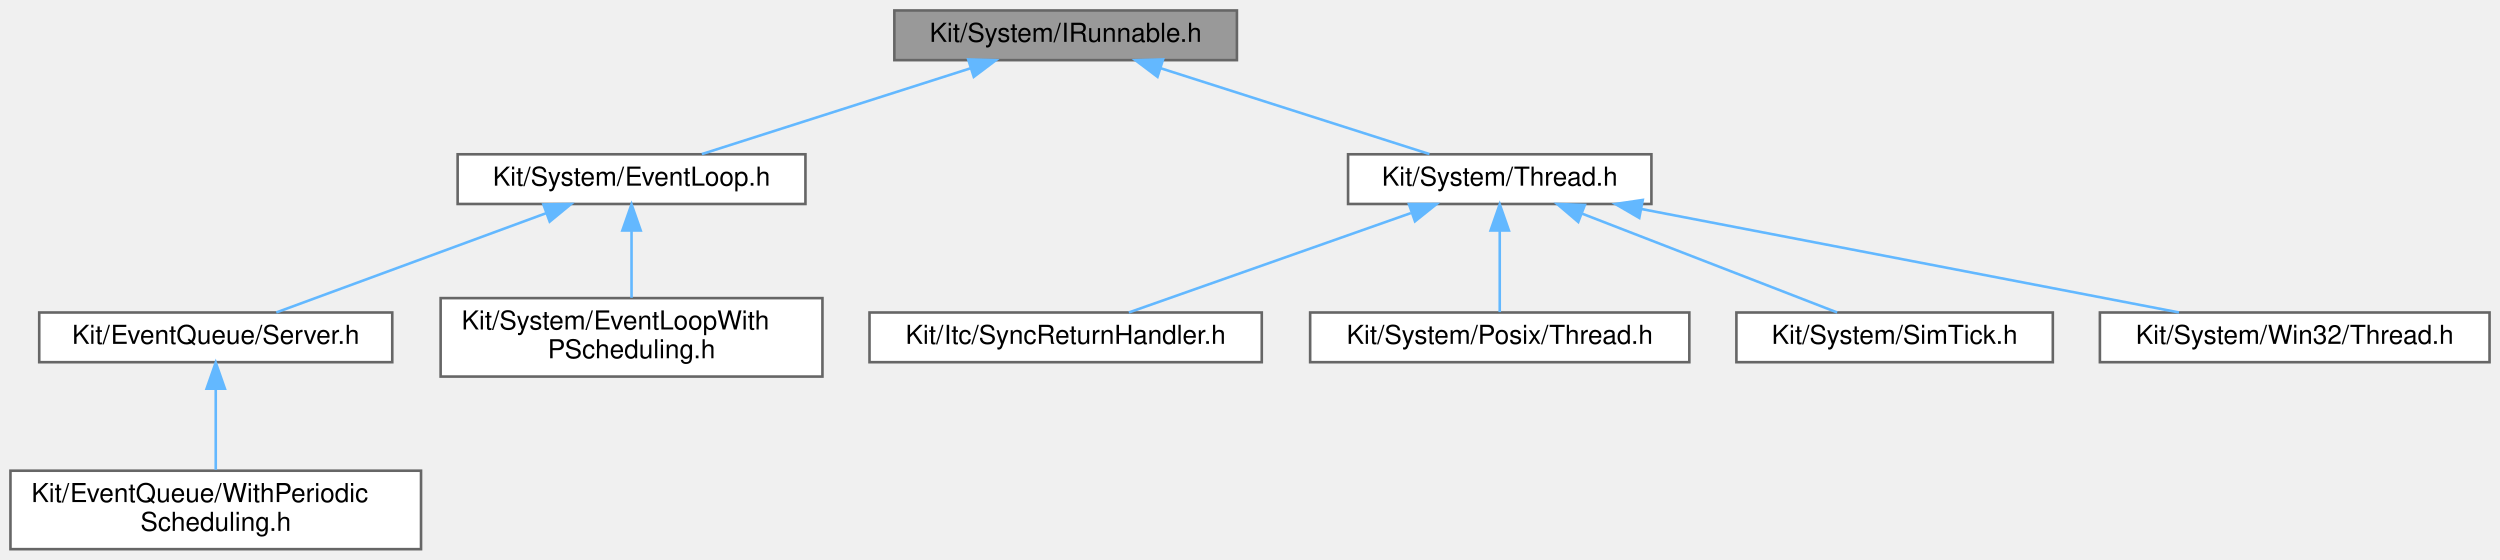
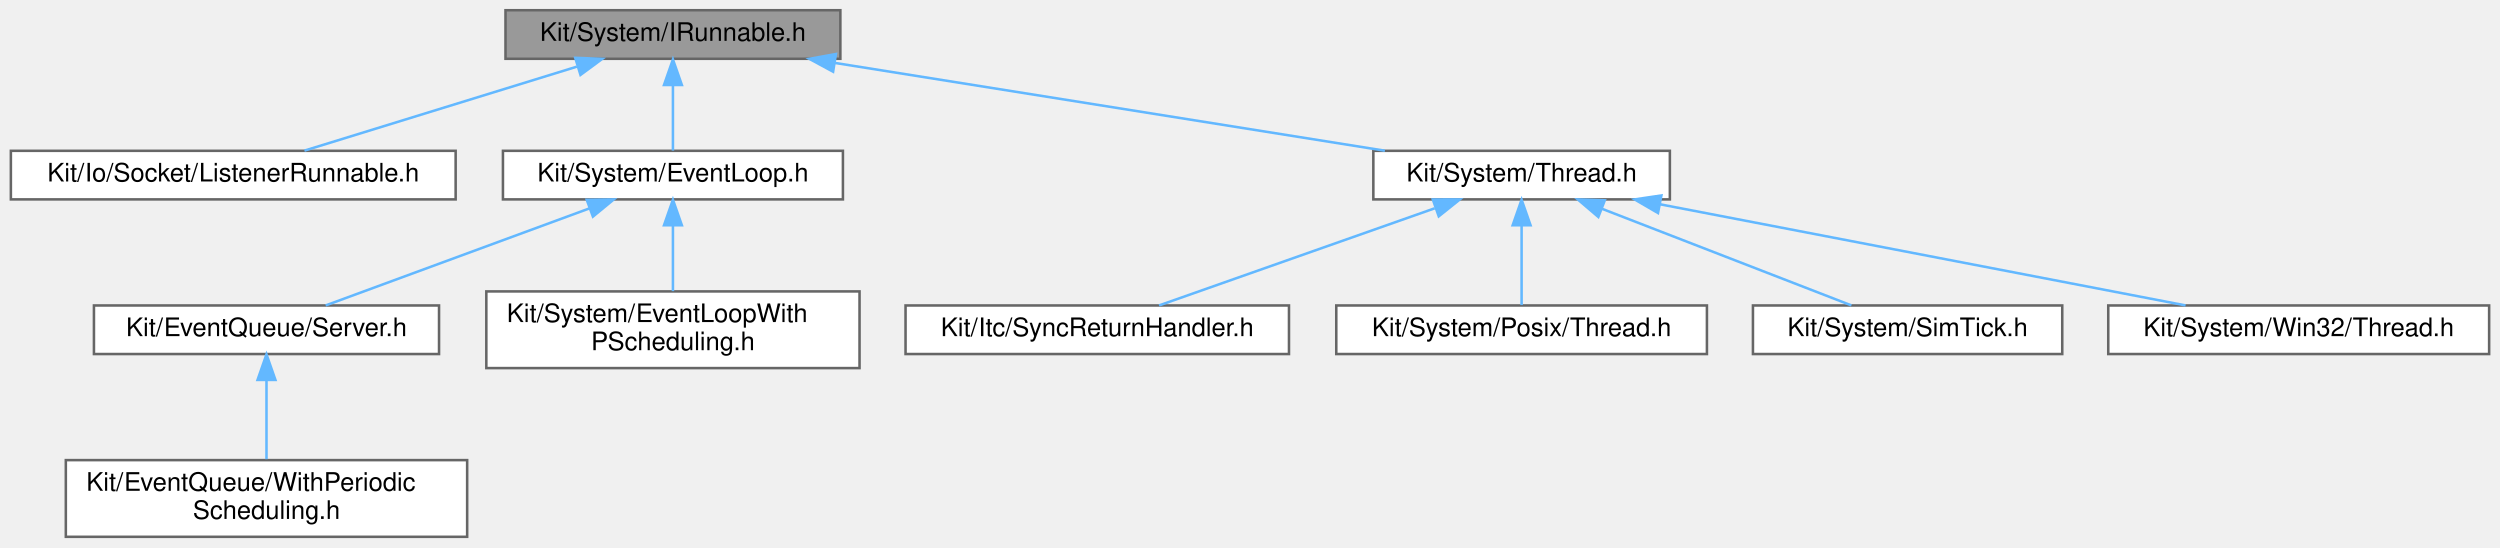
- <svg xmlns="http://www.w3.org/2000/svg" xmlns:xlink="http://www.w3.org/1999/xlink" width="956pt" height="214pt" viewBox="0.00 0.00 956.00 214.00">
+ <svg xmlns="http://www.w3.org/2000/svg" xmlns:xlink="http://www.w3.org/1999/xlink" width="978pt" height="214pt" viewBox="0.00 0.00 977.50 214.00">
  <g id="graph0" class="graph" transform="scale(1 1) rotate(0) translate(4 210)">
    <g id="Node000001" class="node">
      <g id="a_Node000001">
        <a xlink:title=" ">
-           <polygon fill="#999999" stroke="#666666" points="469,-206 338,-206 338,-187 469,-187 469,-206" />
-           <text text-anchor="middle" x="403.5" y="-194" font-family="Helvetica,sans-Serif" font-size="10.00">Kit/System/IRunnable.h</text>
+           <polygon fill="#999999" stroke="#666666" points="324.5,-206 193.5,-206 193.5,-187 324.5,-187 324.5,-206" />
+           <text text-anchor="middle" x="259" y="-194" font-family="Helvetica,sans-Serif" font-size="10.00">Kit/System/IRunnable.h</text>
        </a>
      </g>
    </g>
    <g id="Node000002" class="node">
      <g id="a_Node000002">
-         <a xlink:href="_event_loop_8h.html" target="_top" xlink:title=" ">
-           <polygon fill="white" stroke="#666666" points="304,-151 171,-151 171,-132 304,-132 304,-151" />
-           <text text-anchor="middle" x="237.5" y="-139" font-family="Helvetica,sans-Serif" font-size="10.00">Kit/System/EventLoop.h</text>
+         <a xlink:href="_listener_runnable_8h.html" target="_top" xlink:title=" ">
+           <polygon fill="white" stroke="#666666" points="174,-151 0,-151 0,-132 174,-132 174,-151" />
+           <text text-anchor="middle" x="87" y="-139" font-family="Helvetica,sans-Serif" font-size="10.00">Kit/Io/Socket/ListenerRunnable.h</text>
        </a>
      </g>
    </g>
    <g id="edge1_Node000001_Node000002" class="edge">
      <g id="a_edge1_Node000001_Node000002">
        <a xlink:title=" ">
-           <path fill="none" stroke="#63b8ff" d="M367.25,-183.93C336.25,-174.03 292.33,-160.01 264.38,-151.08" />
-           <polygon fill="#63b8ff" stroke="#63b8ff" points="366.24,-187.28 376.83,-186.98 368.37,-180.61 366.24,-187.28" />
-         </a>
-       </g>
-     </g>
-     <g id="Node000006" class="node">
-       <g id="a_Node000006">
-         <a xlink:href="_thread_8h.html" target="_top" xlink:title=" ">
-           <polygon fill="white" stroke="#666666" points="627.5,-151 511.5,-151 511.5,-132 627.5,-132 627.5,-151" />
-           <text text-anchor="middle" x="569.5" y="-139" font-family="Helvetica,sans-Serif" font-size="10.00">Kit/System/Thread.h</text>
-         </a>
-       </g>
-     </g>
-     <g id="edge5_Node000001_Node000006" class="edge">
-       <g id="a_edge5_Node000001_Node000006">
-         <a xlink:title=" ">
-           <path fill="none" stroke="#63b8ff" d="M439.75,-183.93C470.75,-174.03 514.67,-160.01 542.62,-151.08" />
-           <polygon fill="#63b8ff" stroke="#63b8ff" points="438.63,-180.61 430.17,-186.98 440.76,-187.28 438.63,-180.61" />
+           <path fill="none" stroke="#63b8ff" d="M221.44,-183.93C189.32,-174.03 143.81,-160.01 114.85,-151.08" />
+           <polygon fill="#63b8ff" stroke="#63b8ff" points="220.78,-187.38 231.37,-186.98 222.84,-180.69 220.78,-187.38" />
        </a>
      </g>
    </g>
    <g id="Node000003" class="node">
      <g id="a_Node000003">
-         <a xlink:href="_server_8h.html" target="_top" xlink:title=" ">
-           <polygon fill="white" stroke="#666666" points="146,-90.5 11,-90.5 11,-71.5 146,-71.5 146,-90.5" />
-           <text text-anchor="middle" x="78.5" y="-78.5" font-family="Helvetica,sans-Serif" font-size="10.00">Kit/EventQueue/Server.h</text>
+         <a xlink:href="_event_loop_8h.html" target="_top" xlink:title=" ">
+           <polygon fill="white" stroke="#666666" points="325.5,-151 192.5,-151 192.5,-132 325.5,-132 325.5,-151" />
+           <text text-anchor="middle" x="259" y="-139" font-family="Helvetica,sans-Serif" font-size="10.00">Kit/System/EventLoop.h</text>
        </a>
      </g>
    </g>
-     <g id="edge2_Node000002_Node000003" class="edge">
-       <g id="a_edge2_Node000002_Node000003">
+     <g id="edge2_Node000001_Node000003" class="edge">
+       <g id="a_edge2_Node000001_Node000003">
        <a xlink:title=" ">
-           <path fill="none" stroke="#63b8ff" d="M204.95,-128.52C174.21,-117.21 128.86,-100.53 101.65,-90.52" />
-           <polygon fill="#63b8ff" stroke="#63b8ff" points="203.79,-131.83 214.38,-131.99 206.2,-125.26 203.79,-131.83" />
+           <path fill="none" stroke="#63b8ff" d="M259,-176.66C259,-167.93 259,-157.99 259,-151.09" />
+           <polygon fill="#63b8ff" stroke="#63b8ff" points="255.5,-176.75 259,-186.75 262.5,-176.75 255.5,-176.75" />
        </a>
      </g>
    </g>
-     <g id="Node000005" class="node">
-       <g id="a_Node000005">
-         <a xlink:href="_event_loop_with_p_scheduling_8h.html" target="_top" xlink:title=" ">
-           <polygon fill="white" stroke="#666666" points="310.5,-96 164.5,-96 164.5,-66 310.5,-66 310.5,-96" />
-           <text text-anchor="start" x="172.5" y="-84" font-family="Helvetica,sans-Serif" font-size="10.00">Kit/System/EventLoopWith</text>
-           <text text-anchor="middle" x="237.5" y="-73" font-family="Helvetica,sans-Serif" font-size="10.00">PScheduling.h</text>
+     <g id="Node000007" class="node">
+       <g id="a_Node000007">
+         <a xlink:href="_thread_8h.html" target="_top" xlink:title=" ">
+           <polygon fill="white" stroke="#666666" points="649,-151 533,-151 533,-132 649,-132 649,-151" />
+           <text text-anchor="middle" x="591" y="-139" font-family="Helvetica,sans-Serif" font-size="10.00">Kit/System/Thread.h</text>
        </a>
      </g>
    </g>
-     <g id="edge4_Node000002_Node000005" class="edge">
-       <g id="a_edge4_Node000002_Node000005">
+     <g id="edge6_Node000001_Node000007" class="edge">
+       <g id="a_edge6_Node000001_Node000007">
        <a xlink:title=" ">
-           <path fill="none" stroke="#63b8ff" d="M237.5,-121.65C237.5,-113.36 237.5,-103.78 237.5,-96.11" />
-           <polygon fill="#63b8ff" stroke="#63b8ff" points="234,-121.87 237.5,-131.87 241,-121.87 234,-121.87" />
+           <path fill="none" stroke="#63b8ff" d="M322.45,-185.37C384.79,-175.42 478.86,-160.4 537.52,-151.04" />
+           <polygon fill="#63b8ff" stroke="#63b8ff" points="321.66,-181.95 312.34,-186.98 322.77,-188.86 321.66,-181.95" />
        </a>
      </g>
    </g>
    <g id="Node000004" class="node">
      <g id="a_Node000004">
-         <a xlink:href="_with_periodic_scheduling_8h.html" target="_top" xlink:title=" ">
-           <polygon fill="white" stroke="#666666" points="157,-30 0,-30 0,0 157,0 157,-30" />
-           <text text-anchor="start" x="8" y="-18" font-family="Helvetica,sans-Serif" font-size="10.00">Kit/EventQueue/WithPeriodic</text>
-           <text text-anchor="middle" x="78.5" y="-7" font-family="Helvetica,sans-Serif" font-size="10.00">Scheduling.h</text>
+         <a xlink:href="_server_8h.html" target="_top" xlink:title=" ">
+           <polygon fill="white" stroke="#666666" points="167.5,-90.5 32.5,-90.5 32.5,-71.5 167.5,-71.5 167.5,-90.5" />
+           <text text-anchor="middle" x="100" y="-78.5" font-family="Helvetica,sans-Serif" font-size="10.00">Kit/EventQueue/Server.h</text>
        </a>
      </g>
    </g>
    <g id="edge3_Node000003_Node000004" class="edge">
      <g id="a_edge3_Node000003_Node000004">
        <a xlink:title=" ">
-           <path fill="none" stroke="#63b8ff" d="M78.5,-61.35C78.5,-51.47 78.5,-39.51 78.5,-30.36" />
-           <polygon fill="#63b8ff" stroke="#63b8ff" points="75,-61.37 78.5,-71.37 82,-61.37 75,-61.37" />
+           <path fill="none" stroke="#63b8ff" d="M226.45,-128.52C195.71,-117.21 150.36,-100.53 123.15,-90.52" />
+           <polygon fill="#63b8ff" stroke="#63b8ff" points="225.29,-131.83 235.88,-131.99 227.7,-125.26 225.29,-131.83" />
        </a>
      </g>
    </g>
-     <g id="Node000007" class="node">
-       <g id="a_Node000007">
-         <a xlink:href="_sync_return_handler_8h.html" target="_top" xlink:title=" ">
-           <polygon fill="white" stroke="#666666" points="478.5,-90.5 328.5,-90.5 328.5,-71.5 478.5,-71.5 478.5,-90.5" />
-           <text text-anchor="middle" x="403.5" y="-78.5" font-family="Helvetica,sans-Serif" font-size="10.00">Kit/Itc/SyncReturnHandler.h</text>
+     <g id="Node000006" class="node">
+       <g id="a_Node000006">
+         <a xlink:href="_event_loop_with_p_scheduling_8h.html" target="_top" xlink:title=" ">
+           <polygon fill="white" stroke="#666666" points="332,-96 186,-96 186,-66 332,-66 332,-96" />
+           <text text-anchor="start" x="194" y="-84" font-family="Helvetica,sans-Serif" font-size="10.00">Kit/System/EventLoopWith</text>
+           <text text-anchor="middle" x="259" y="-73" font-family="Helvetica,sans-Serif" font-size="10.00">PScheduling.h</text>
        </a>
      </g>
    </g>
-     <g id="edge6_Node000006_Node000007" class="edge">
-       <g id="a_edge6_Node000006_Node000007">
+     <g id="edge5_Node000003_Node000006" class="edge">
+       <g id="a_edge5_Node000003_Node000006">
        <a xlink:title=" ">
-           <path fill="none" stroke="#63b8ff" d="M535.52,-128.52C503.42,-117.21 456.08,-100.53 427.67,-90.52" />
-           <polygon fill="#63b8ff" stroke="#63b8ff" points="534.77,-131.97 545.36,-131.99 537.09,-125.37 534.77,-131.97" />
+           <path fill="none" stroke="#63b8ff" d="M259,-121.65C259,-113.36 259,-103.78 259,-96.11" />
+           <polygon fill="#63b8ff" stroke="#63b8ff" points="255.5,-121.87 259,-131.87 262.5,-121.87 255.5,-121.87" />
+         </a>
+       </g>
+     </g>
+     <g id="Node000005" class="node">
+       <g id="a_Node000005">
+         <a xlink:href="_with_periodic_scheduling_8h.html" target="_top" xlink:title=" ">
+           <polygon fill="white" stroke="#666666" points="178.5,-30 21.5,-30 21.5,0 178.5,0 178.5,-30" />
+           <text text-anchor="start" x="29.5" y="-18" font-family="Helvetica,sans-Serif" font-size="10.00">Kit/EventQueue/WithPeriodic</text>
+           <text text-anchor="middle" x="100" y="-7" font-family="Helvetica,sans-Serif" font-size="10.00">Scheduling.h</text>
+         </a>
+       </g>
+     </g>
+     <g id="edge4_Node000004_Node000005" class="edge">
+       <g id="a_edge4_Node000004_Node000005">
+         <a xlink:title=" ">
+           <path fill="none" stroke="#63b8ff" d="M100,-61.35C100,-51.47 100,-39.51 100,-30.36" />
+           <polygon fill="#63b8ff" stroke="#63b8ff" points="96.5,-61.37 100,-71.37 103.5,-61.37 96.5,-61.37" />
        </a>
      </g>
    </g>
    <g id="Node000008" class="node">
      <g id="a_Node000008">
-         <a xlink:href="_posix_2_thread_8h.html" target="_top" xlink:title=" ">
-           <polygon fill="white" stroke="#666666" points="642,-90.5 497,-90.5 497,-71.5 642,-71.5 642,-90.5" />
-           <text text-anchor="middle" x="569.5" y="-78.5" font-family="Helvetica,sans-Serif" font-size="10.00">Kit/System/Posix/Thread.h</text>
+         <a xlink:href="_sync_return_handler_8h.html" target="_top" xlink:title=" ">
+           <polygon fill="white" stroke="#666666" points="500,-90.5 350,-90.5 350,-71.5 500,-71.5 500,-90.5" />
+           <text text-anchor="middle" x="425" y="-78.5" font-family="Helvetica,sans-Serif" font-size="10.00">Kit/Itc/SyncReturnHandler.h</text>
        </a>
      </g>
    </g>
-     <g id="edge7_Node000006_Node000008" class="edge">
-       <g id="a_edge7_Node000006_Node000008">
+     <g id="edge7_Node000007_Node000008" class="edge">
+       <g id="a_edge7_Node000007_Node000008">
        <a xlink:title=" ">
-           <path fill="none" stroke="#63b8ff" d="M569.5,-121.66C569.5,-111.24 569.5,-98.8 569.5,-90.67" />
-           <polygon fill="#63b8ff" stroke="#63b8ff" points="566,-121.87 569.5,-131.87 573,-121.87 566,-121.87" />
+           <path fill="none" stroke="#63b8ff" d="M557.02,-128.52C524.92,-117.21 477.58,-100.53 449.17,-90.52" />
+           <polygon fill="#63b8ff" stroke="#63b8ff" points="556.27,-131.97 566.86,-131.99 558.59,-125.37 556.27,-131.97" />
        </a>
      </g>
    </g>
    <g id="Node000009" class="node">
      <g id="a_Node000009">
-         <a xlink:href="_sim_tick_8h.html" target="_top" xlink:title=" ">
-           <polygon fill="white" stroke="#666666" points="781,-90.5 660,-90.5 660,-71.5 781,-71.5 781,-90.5" />
-           <text text-anchor="middle" x="720.5" y="-78.5" font-family="Helvetica,sans-Serif" font-size="10.00">Kit/System/SimTick.h</text>
+         <a xlink:href="_posix_2_thread_8h.html" target="_top" xlink:title=" ">
+           <polygon fill="white" stroke="#666666" points="663.5,-90.5 518.5,-90.5 518.5,-71.5 663.5,-71.5 663.5,-90.5" />
+           <text text-anchor="middle" x="591" y="-78.5" font-family="Helvetica,sans-Serif" font-size="10.00">Kit/System/Posix/Thread.h</text>
        </a>
      </g>
    </g>
-     <g id="edge8_Node000006_Node000009" class="edge">
-       <g id="a_edge8_Node000006_Node000009">
+     <g id="edge8_Node000007_Node000009" class="edge">
+       <g id="a_edge8_Node000007_Node000009">
        <a xlink:title=" ">
-           <path fill="none" stroke="#63b8ff" d="M600.79,-128.38C629.98,-117.07 672.78,-100.49 698.52,-90.52" />
-           <polygon fill="#63b8ff" stroke="#63b8ff" points="599.52,-125.12 591.46,-131.99 602.05,-131.64 599.52,-125.12" />
+           <path fill="none" stroke="#63b8ff" d="M591,-121.66C591,-111.24 591,-98.8 591,-90.67" />
+           <polygon fill="#63b8ff" stroke="#63b8ff" points="587.5,-121.87 591,-131.87 594.5,-121.87 587.5,-121.87" />
        </a>
      </g>
    </g>
    <g id="Node000010" class="node">
      <g id="a_Node000010">
-         <a xlink:href="_win32_2_thread_8h.html" target="_top" xlink:title=" ">
-           <polygon fill="white" stroke="#666666" points="948,-90.5 799,-90.5 799,-71.5 948,-71.5 948,-90.5" />
-           <text text-anchor="middle" x="873.5" y="-78.5" font-family="Helvetica,sans-Serif" font-size="10.00">Kit/System/Win32/Thread.h</text>
+         <a xlink:href="_sim_tick_8h.html" target="_top" xlink:title=" ">
+           <polygon fill="white" stroke="#666666" points="802.5,-90.5 681.5,-90.5 681.5,-71.5 802.5,-71.5 802.5,-90.5" />
+           <text text-anchor="middle" x="742" y="-78.5" font-family="Helvetica,sans-Serif" font-size="10.00">Kit/System/SimTick.h</text>
        </a>
      </g>
    </g>
-     <g id="edge9_Node000006_Node000010" class="edge">
-       <g id="a_edge9_Node000006_Node000010">
+     <g id="edge9_Node000007_Node000010" class="edge">
+       <g id="a_edge9_Node000007_Node000010">
        <a xlink:title=" ">
-           <path fill="none" stroke="#63b8ff" d="M623.53,-130.1C682.18,-118.82 774.73,-101.01 829.24,-90.52" />
-           <polygon fill="#63b8ff" stroke="#63b8ff" points="622.86,-126.67 613.7,-131.99 624.19,-133.54 622.86,-126.67" />
+           <path fill="none" stroke="#63b8ff" d="M622.29,-128.38C651.48,-117.07 694.28,-100.49 720.02,-90.52" />
+           <polygon fill="#63b8ff" stroke="#63b8ff" points="621.02,-125.12 612.96,-131.99 623.55,-131.64 621.02,-125.12" />
+         </a>
+       </g>
+     </g>
+     <g id="Node000011" class="node">
+       <g id="a_Node000011">
+         <a xlink:href="_win32_2_thread_8h.html" target="_top" xlink:title=" ">
+           <polygon fill="white" stroke="#666666" points="969.5,-90.5 820.5,-90.5 820.5,-71.5 969.5,-71.5 969.5,-90.5" />
+           <text text-anchor="middle" x="895" y="-78.5" font-family="Helvetica,sans-Serif" font-size="10.00">Kit/System/Win32/Thread.h</text>
+         </a>
+       </g>
+     </g>
+     <g id="edge10_Node000007_Node000011" class="edge">
+       <g id="a_edge10_Node000007_Node000011">
+         <a xlink:title=" ">
+           <path fill="none" stroke="#63b8ff" d="M645.03,-130.1C703.68,-118.82 796.23,-101.01 850.74,-90.52" />
+           <polygon fill="#63b8ff" stroke="#63b8ff" points="644.36,-126.67 635.2,-131.99 645.69,-133.54 644.36,-126.67" />
        </a>
      </g>
    </g>
  </g>
</svg>
